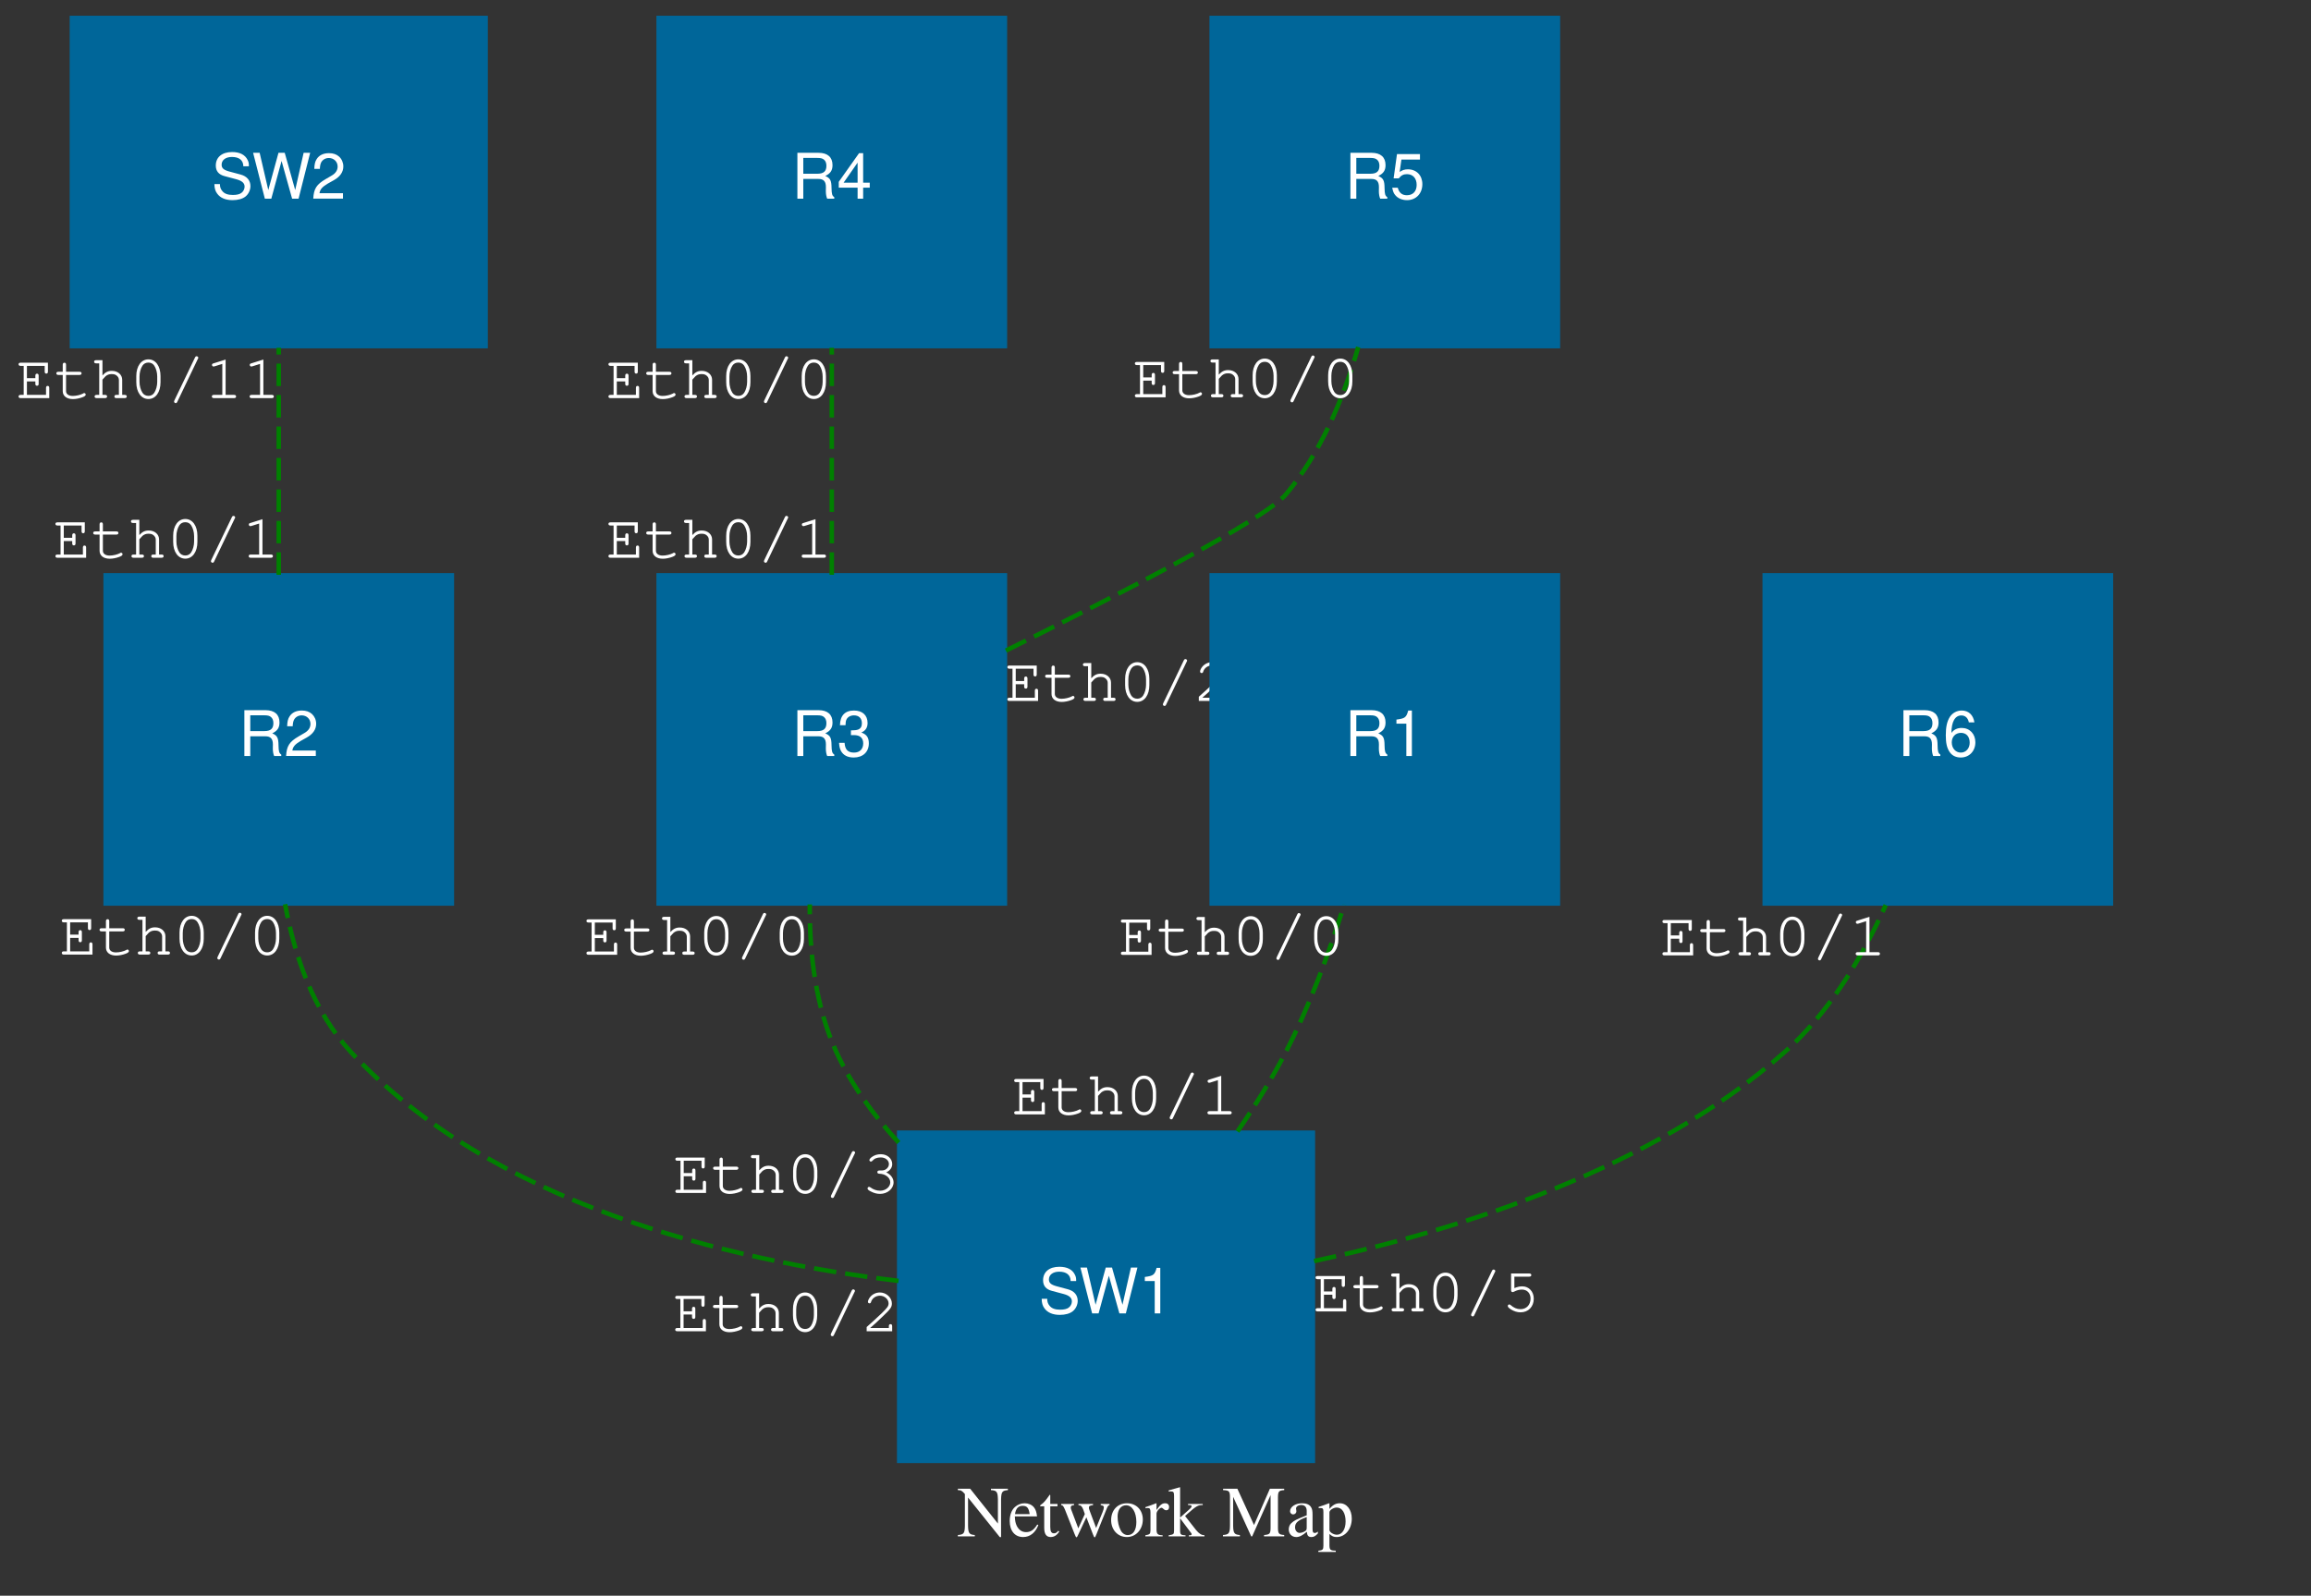
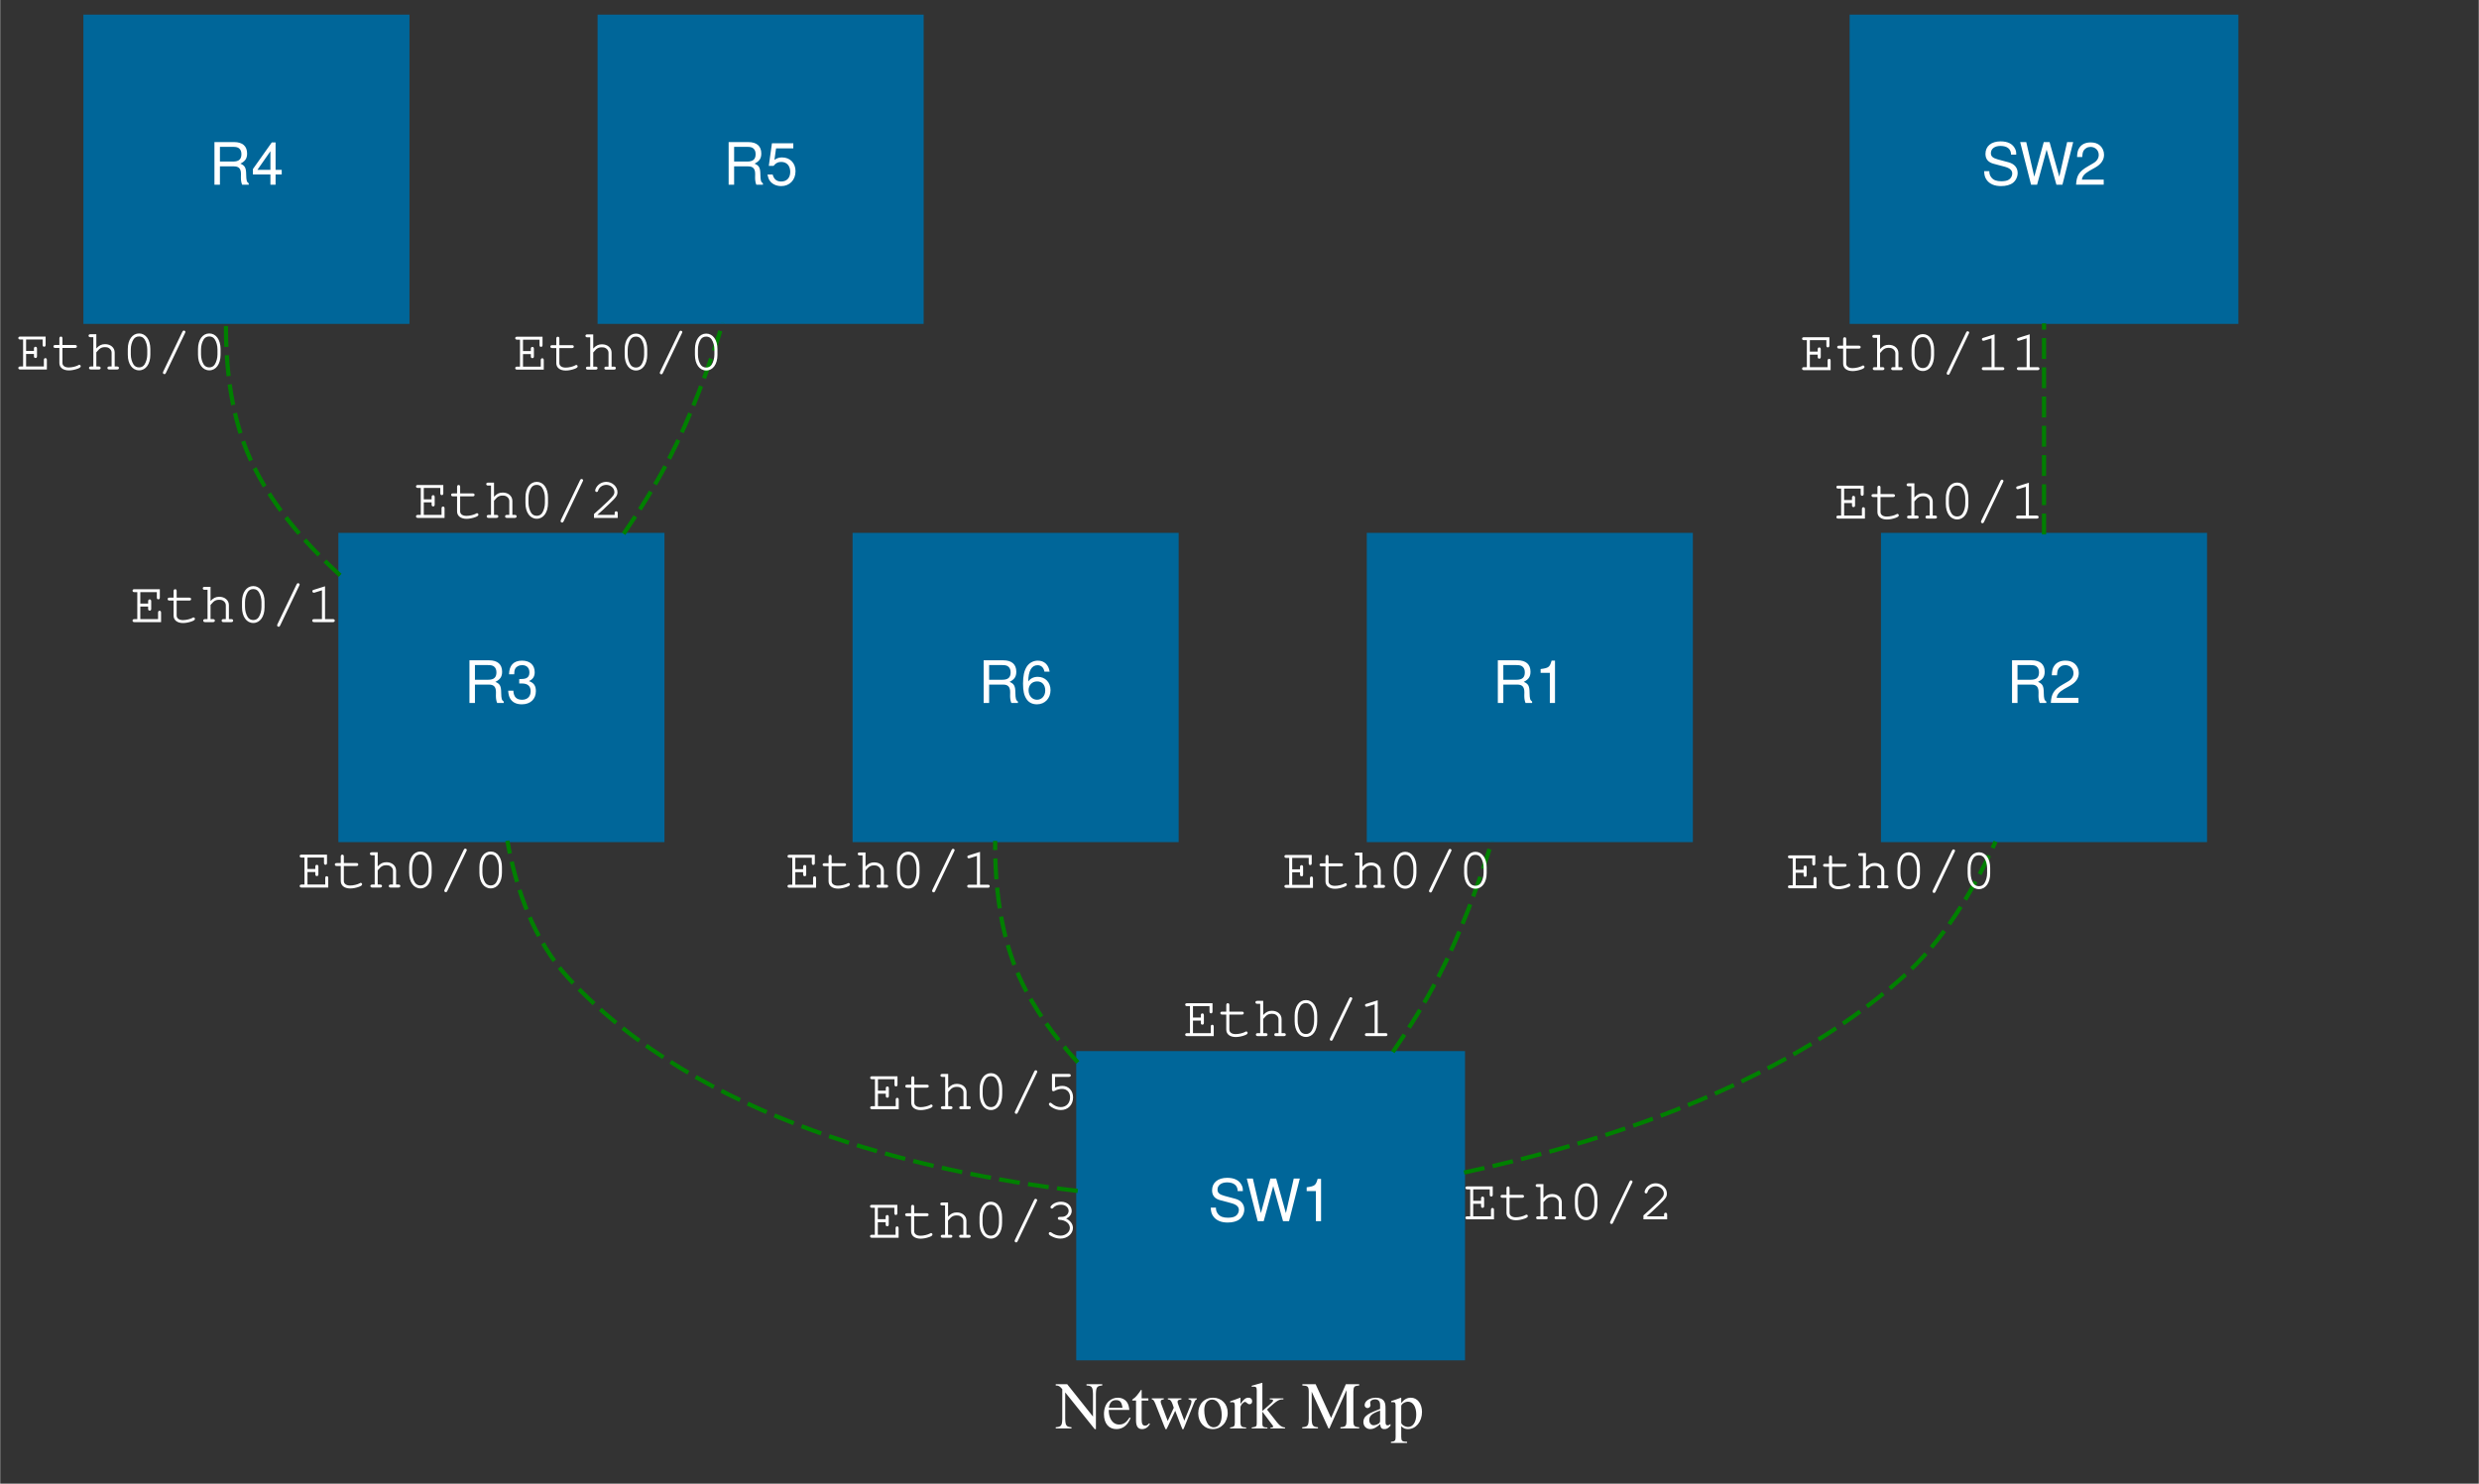
- <svg xmlns="http://www.w3.org/2000/svg" width="514pt" height="355pt" viewBox="0.00 0.00 514.00 355.00">
+ <svg xmlns="http://www.w3.org/2000/svg" width="593pt" height="355pt" viewBox="0.00 0.00 592.89 355.00">
  <g id="graph0" class="graph" transform="scale(1 1) rotate(0) translate(4 351)">
-     <polygon fill="#333333" stroke="none" points="-4,4 -4,-351 510,-351 510,4 -4,4" />
-     <text text-anchor="middle" x="253" y="-9.2" font-family="Times,serif" font-size="16.00" fill="white">Network Map</text>
+     <polygon fill="#333333" stroke="none" points="-4,4 -4,-351 588.891,-351 588.891,4 -4,4" />
+     <text text-anchor="middle" x="292.446" y="-9.2" font-family="Times,serif" font-size="16.00" fill="white">Network Map</text>
    <g id="node1" class="node">
-       <polygon fill="#006699" stroke="#006699" points="104,-347 12,-347 12,-274 104,-274 104,-347" />
-       <text text-anchor="middle" x="58" y="-306.8" font-family="Helvetica,sans-Serif" font-size="14.00" fill="white">SW2</text>
+       <polygon fill="#006699" stroke="#006699" points="345.891,-99 253.891,-99 253.891,-26 345.891,-26 345.891,-99" />
+       <text text-anchor="middle" x="299.891" y="-58.8" font-family="Helvetica,sans-Serif" font-size="14.00" fill="white">SW1</text>
    </g>
    <g id="node2" class="node">
-       <polygon fill="#006699" stroke="#006699" points="96.5,-223 19.5,-223 19.5,-150 96.5,-150 96.5,-223" />
-       <text text-anchor="middle" x="58" y="-182.8" font-family="Helvetica,sans-Serif" font-size="14.00" fill="white">R2</text>
+       <polygon fill="#006699" stroke="#006699" points="154.391,-223 77.391,-223 77.391,-150 154.391,-150 154.391,-223" />
+       <text text-anchor="middle" x="115.891" y="-182.8" font-family="Helvetica,sans-Serif" font-size="14.00" fill="white">R3</text>
+     </g>
+     <g id="edge3" class="edge">
+       <path fill="none" stroke="green" stroke-dasharray="5,2" d="M253.741,-66.031C215.724,-70.624 163.157,-83.167 131.891,-117 123.685,-125.879 119.433,-138.135 117.305,-149.829" />
+       <text text-anchor="middle" x="181.891" y="-120.8" font-family="Courier,monospace" font-size="14.00" fill="white">            </text>
+       <text text-anchor="middle" x="92.305" y="-138.629" font-family="Courier,monospace" font-size="14.00" fill="white">Eth0/0</text>
+       <text text-anchor="middle" x="228.741" y="-54.831" font-family="Courier,monospace" font-size="14.00" fill="white">Eth0/3</text>
+     </g>
+     <g id="node3" class="node">
+       <polygon fill="#006699" stroke="#006699" points="277.391,-223 200.391,-223 200.391,-150 277.391,-150 277.391,-223" />
+       <text text-anchor="middle" x="238.891" y="-182.8" font-family="Helvetica,sans-Serif" font-size="14.00" fill="white">R6</text>
+     </g>
+     <g id="edge4" class="edge">
+       <path fill="none" stroke="green" stroke-dasharray="5,2" d="M253.772,-96.793C248.175,-102.865 243.255,-109.638 239.891,-117 235.294,-127.061 233.905,-138.852 234,-149.788" />
+       <text text-anchor="middle" x="289.891" y="-120.8" font-family="Courier,monospace" font-size="14.00" fill="white">            </text>
+       <text text-anchor="middle" x="209" y="-138.588" font-family="Courier,monospace" font-size="14.00" fill="white">Eth0/1</text>
+       <text text-anchor="middle" x="228.772" y="-85.593" font-family="Courier,monospace" font-size="14.00" fill="white">Eth0/5</text>
+     </g>
+     <g id="node6" class="node">
+       <polygon fill="#006699" stroke="#006699" points="400.391,-223 323.391,-223 323.391,-150 400.391,-150 400.391,-223" />
+       <text text-anchor="middle" x="361.891" y="-182.8" font-family="Helvetica,sans-Serif" font-size="14.00" fill="white">R1</text>
+     </g>
+     <g id="edge1" class="edge">
+       <path fill="none" stroke="green" stroke-dasharray="5,2" d="M329.126,-99.278C333.066,-105.007 336.807,-111.023 339.891,-117 345.161,-127.212 349.484,-138.931 352.861,-149.755" />
+       <text text-anchor="middle" x="396.891" y="-120.8" font-family="Courier,monospace" font-size="14.00" fill="white">            </text>
+       <text text-anchor="middle" x="327.861" y="-138.555" font-family="Courier,monospace" font-size="14.00" fill="white">Eth0/0</text>
+       <text text-anchor="middle" x="304.126" y="-103.079" font-family="Courier,monospace" font-size="14.00" fill="white">Eth0/1</text>
+     </g>
+     <g id="node7" class="node">
+       <polygon fill="#006699" stroke="#006699" points="523.391,-223 446.391,-223 446.391,-150 523.391,-150 523.391,-223" />
+       <text text-anchor="middle" x="484.891" y="-182.8" font-family="Helvetica,sans-Serif" font-size="14.00" fill="white">R2</text>
+     </g>
+     <g id="edge2" class="edge">
+       <path fill="none" stroke="green" stroke-dasharray="5,2" d="M346.163,-70.441C378.719,-77.399 421.546,-90.987 450.891,-117 460.727,-125.719 468.04,-137.939 473.311,-149.648" />
+       <text text-anchor="middle" x="513.891" y="-120.8" font-family="Courier,monospace" font-size="14.00" fill="white">            </text>
+       <text text-anchor="middle" x="448.311" y="-138.448" font-family="Courier,monospace" font-size="14.00" fill="white">Eth0/0</text>
+       <text text-anchor="middle" x="371.163" y="-59.24" font-family="Courier,monospace" font-size="14.00" fill="white">Eth0/2</text>
+     </g>
+     <g id="node4" class="node">
+       <polygon fill="#006699" stroke="#006699" points="93.391,-347 16.391,-347 16.391,-274 93.391,-274 93.391,-347" />
+       <text text-anchor="middle" x="54.891" y="-306.8" font-family="Helvetica,sans-Serif" font-size="14.00" fill="white">R4</text>
+     </g>
+     <g id="edge6" class="edge">
+       <path fill="none" stroke="green" stroke-dasharray="5,2" d="M77.318,-213.341C68.705,-221.136 60.705,-230.464 55.891,-241 51.294,-251.061 49.905,-262.852 50,-273.788" />
+       <text text-anchor="middle" x="105.891" y="-244.8" font-family="Courier,monospace" font-size="14.00" fill="white">            </text>
+       <text text-anchor="middle" x="25" y="-262.588" font-family="Courier,monospace" font-size="14.00" fill="white">Eth0/0</text>
+       <text text-anchor="middle" x="52.318" y="-202.141" font-family="Courier,monospace" font-size="14.00" fill="white">Eth0/1</text>
+     </g>
+     <g id="node5" class="node">
+       <polygon fill="#006699" stroke="#006699" points="216.391,-347 139.391,-347 139.391,-274 216.391,-274 216.391,-347" />
+       <text text-anchor="middle" x="177.891" y="-306.8" font-family="Helvetica,sans-Serif" font-size="14.00" fill="white">R5</text>
+     </g>
+     <g id="edge7" class="edge">
+       <path fill="none" stroke="green" stroke-dasharray="5,2" d="M145.126,-223.279C149.066,-229.007 152.807,-235.023 155.891,-241 161.161,-251.212 165.484,-262.931 168.861,-273.755" />
+       <text text-anchor="middle" x="212.891" y="-244.8" font-family="Courier,monospace" font-size="14.00" fill="white">            </text>
+       <text text-anchor="middle" x="143.861" y="-262.555" font-family="Courier,monospace" font-size="14.00" fill="white">Eth0/0</text>
+       <text text-anchor="middle" x="120.126" y="-227.079" font-family="Courier,monospace" font-size="14.00" fill="white">Eth0/2</text>
+     </g>
+     <g id="node8" class="node">
+       <polygon fill="#006699" stroke="#006699" points="530.891,-347 438.891,-347 438.891,-274 530.891,-274 530.891,-347" />
+       <text text-anchor="middle" x="484.891" y="-306.8" font-family="Helvetica,sans-Serif" font-size="14.00" fill="white">SW2</text>
    </g>
    <g id="edge5" class="edge">
-       <path fill="none" stroke="green" stroke-dasharray="5,2" d="M58,-223.115C58,-239.01 58,-257.704 58,-273.629" />
-       <text text-anchor="middle" x="108" y="-244.8" font-family="Courier,monospace" font-size="14.00" fill="white">            </text>
-       <text text-anchor="middle" x="29" y="-262.429" font-family="Courier,monospace" font-size="14.00" fill="white">Eth0/11</text>
-       <text text-anchor="middle" x="33" y="-226.915" font-family="Courier,monospace" font-size="14.00" fill="white">Eth0/1</text>
-     </g>
-     <g id="node3" class="node">
-       <polygon fill="#006699" stroke="#006699" points="219.5,-347 142.5,-347 142.5,-274 219.5,-274 219.5,-347" />
-       <text text-anchor="middle" x="181" y="-306.8" font-family="Helvetica,sans-Serif" font-size="14.00" fill="white">R4</text>
-     </g>
-     <g id="node4" class="node">
-       <polygon fill="#006699" stroke="#006699" points="219.5,-223 142.5,-223 142.5,-150 219.5,-150 219.5,-223" />
-       <text text-anchor="middle" x="181" y="-182.8" font-family="Helvetica,sans-Serif" font-size="14.00" fill="white">R3</text>
-     </g>
-     <g id="edge6" class="edge">
-       <path fill="none" stroke="green" stroke-dasharray="5,2" d="M181,-223.115C181,-239.01 181,-257.704 181,-273.629" />
-       <text text-anchor="middle" x="231" y="-244.8" font-family="Courier,monospace" font-size="14.00" fill="white">            </text>
-       <text text-anchor="middle" x="156" y="-262.429" font-family="Courier,monospace" font-size="14.00" fill="white">Eth0/0</text>
-       <text text-anchor="middle" x="156" y="-226.915" font-family="Courier,monospace" font-size="14.00" fill="white">Eth0/1</text>
-     </g>
-     <g id="node5" class="node">
-       <polygon fill="#006699" stroke="#006699" points="342.5,-347 265.5,-347 265.5,-274 342.5,-274 342.5,-347" />
-       <text text-anchor="middle" x="304" y="-306.8" font-family="Helvetica,sans-Serif" font-size="14.00" fill="white">R5</text>
-     </g>
-     <g id="edge7" class="edge">
-       <path fill="none" stroke="green" stroke-dasharray="5,2" d="M219.724,-206.253C246.247,-219.393 277.429,-235.543 282,-241 289.779,-250.288 294.822,-262.373 298.085,-273.8" />
-       <text text-anchor="middle" x="342" y="-244.8" font-family="Courier,monospace" font-size="14.00" fill="white">            </text>
-       <text text-anchor="middle" x="273.085" y="-262.6" font-family="Courier,monospace" font-size="14.00" fill="white">Eth0/0</text>
-       <text text-anchor="middle" x="244.724" y="-195.053" font-family="Courier,monospace" font-size="14.00" fill="white">Eth0/2</text>
-     </g>
-     <g id="node6" class="node">
-       <polygon fill="#006699" stroke="#006699" points="342.5,-223 265.5,-223 265.5,-150 342.5,-150 342.5,-223" />
-       <text text-anchor="middle" x="304" y="-182.8" font-family="Helvetica,sans-Serif" font-size="14.00" fill="white">R1</text>
-     </g>
-     <g id="node7" class="node">
-       <polygon fill="#006699" stroke="#006699" points="465.5,-223 388.5,-223 388.5,-150 465.5,-150 465.5,-223" />
-       <text text-anchor="middle" x="427" y="-182.8" font-family="Helvetica,sans-Serif" font-size="14.00" fill="white">R6</text>
-     </g>
-     <g id="node8" class="node">
-       <polygon fill="#006699" stroke="#006699" points="288,-99 196,-99 196,-26 288,-26 288,-99" />
-       <text text-anchor="middle" x="242" y="-58.8" font-family="Helvetica,sans-Serif" font-size="14.00" fill="white">SW1</text>
-     </g>
-     <g id="edge2" class="edge">
-       <path fill="none" stroke="green" stroke-dasharray="5,2" d="M195.85,-66.031C157.833,-70.624 105.266,-83.167 74,-117 65.794,-125.879 61.542,-138.135 59.413,-149.829" />
-       <text text-anchor="middle" x="124" y="-120.8" font-family="Courier,monospace" font-size="14.00" fill="white">            </text>
-       <text text-anchor="middle" x="34.413" y="-138.629" font-family="Courier,monospace" font-size="14.00" fill="white">Eth0/0</text>
-       <text text-anchor="middle" x="170.85" y="-54.831" font-family="Courier,monospace" font-size="14.00" fill="white">Eth0/2</text>
-     </g>
-     <g id="edge3" class="edge">
-       <path fill="none" stroke="green" stroke-dasharray="5,2" d="M195.881,-96.793C190.284,-102.865 185.364,-109.638 182,-117 177.403,-127.061 176.014,-138.852 176.109,-149.788" />
-       <text text-anchor="middle" x="232" y="-120.8" font-family="Courier,monospace" font-size="14.00" fill="white">            </text>
-       <text text-anchor="middle" x="151.109" y="-138.588" font-family="Courier,monospace" font-size="14.00" fill="white">Eth0/0</text>
-       <text text-anchor="middle" x="170.881" y="-85.593" font-family="Courier,monospace" font-size="14.00" fill="white">Eth0/3</text>
-     </g>
-     <g id="edge1" class="edge">
-       <path fill="none" stroke="green" stroke-dasharray="5,2" d="M271.235,-99.278C275.175,-105.007 278.915,-111.023 282,-117 287.27,-127.212 291.593,-138.931 294.97,-149.755" />
-       <text text-anchor="middle" x="339" y="-120.8" font-family="Courier,monospace" font-size="14.00" fill="white">            </text>
-       <text text-anchor="middle" x="269.97" y="-138.555" font-family="Courier,monospace" font-size="14.00" fill="white">Eth0/0</text>
-       <text text-anchor="middle" x="246.235" y="-103.079" font-family="Courier,monospace" font-size="14.00" fill="white">Eth0/1</text>
-     </g>
-     <g id="edge4" class="edge">
-       <path fill="none" stroke="green" stroke-dasharray="5,2" d="M288.272,-70.441C320.828,-77.399 363.655,-90.987 393,-117 402.836,-125.719 410.149,-137.939 415.42,-149.648" />
-       <text text-anchor="middle" x="456" y="-120.8" font-family="Courier,monospace" font-size="14.00" fill="white">            </text>
-       <text text-anchor="middle" x="390.42" y="-138.448" font-family="Courier,monospace" font-size="14.00" fill="white">Eth0/1</text>
-       <text text-anchor="middle" x="313.272" y="-59.24" font-family="Courier,monospace" font-size="14.00" fill="white">Eth0/5</text>
+       <path fill="none" stroke="green" stroke-dasharray="5,2" d="M484.891,-223.115C484.891,-239.01 484.891,-257.704 484.891,-273.629" />
+       <text text-anchor="middle" x="534.891" y="-244.8" font-family="Courier,monospace" font-size="14.00" fill="white">            </text>
+       <text text-anchor="middle" x="455.891" y="-262.429" font-family="Courier,monospace" font-size="14.00" fill="white">Eth0/11</text>
+       <text text-anchor="middle" x="459.891" y="-226.915" font-family="Courier,monospace" font-size="14.00" fill="white">Eth0/1</text>
    </g>
  </g>
</svg>
